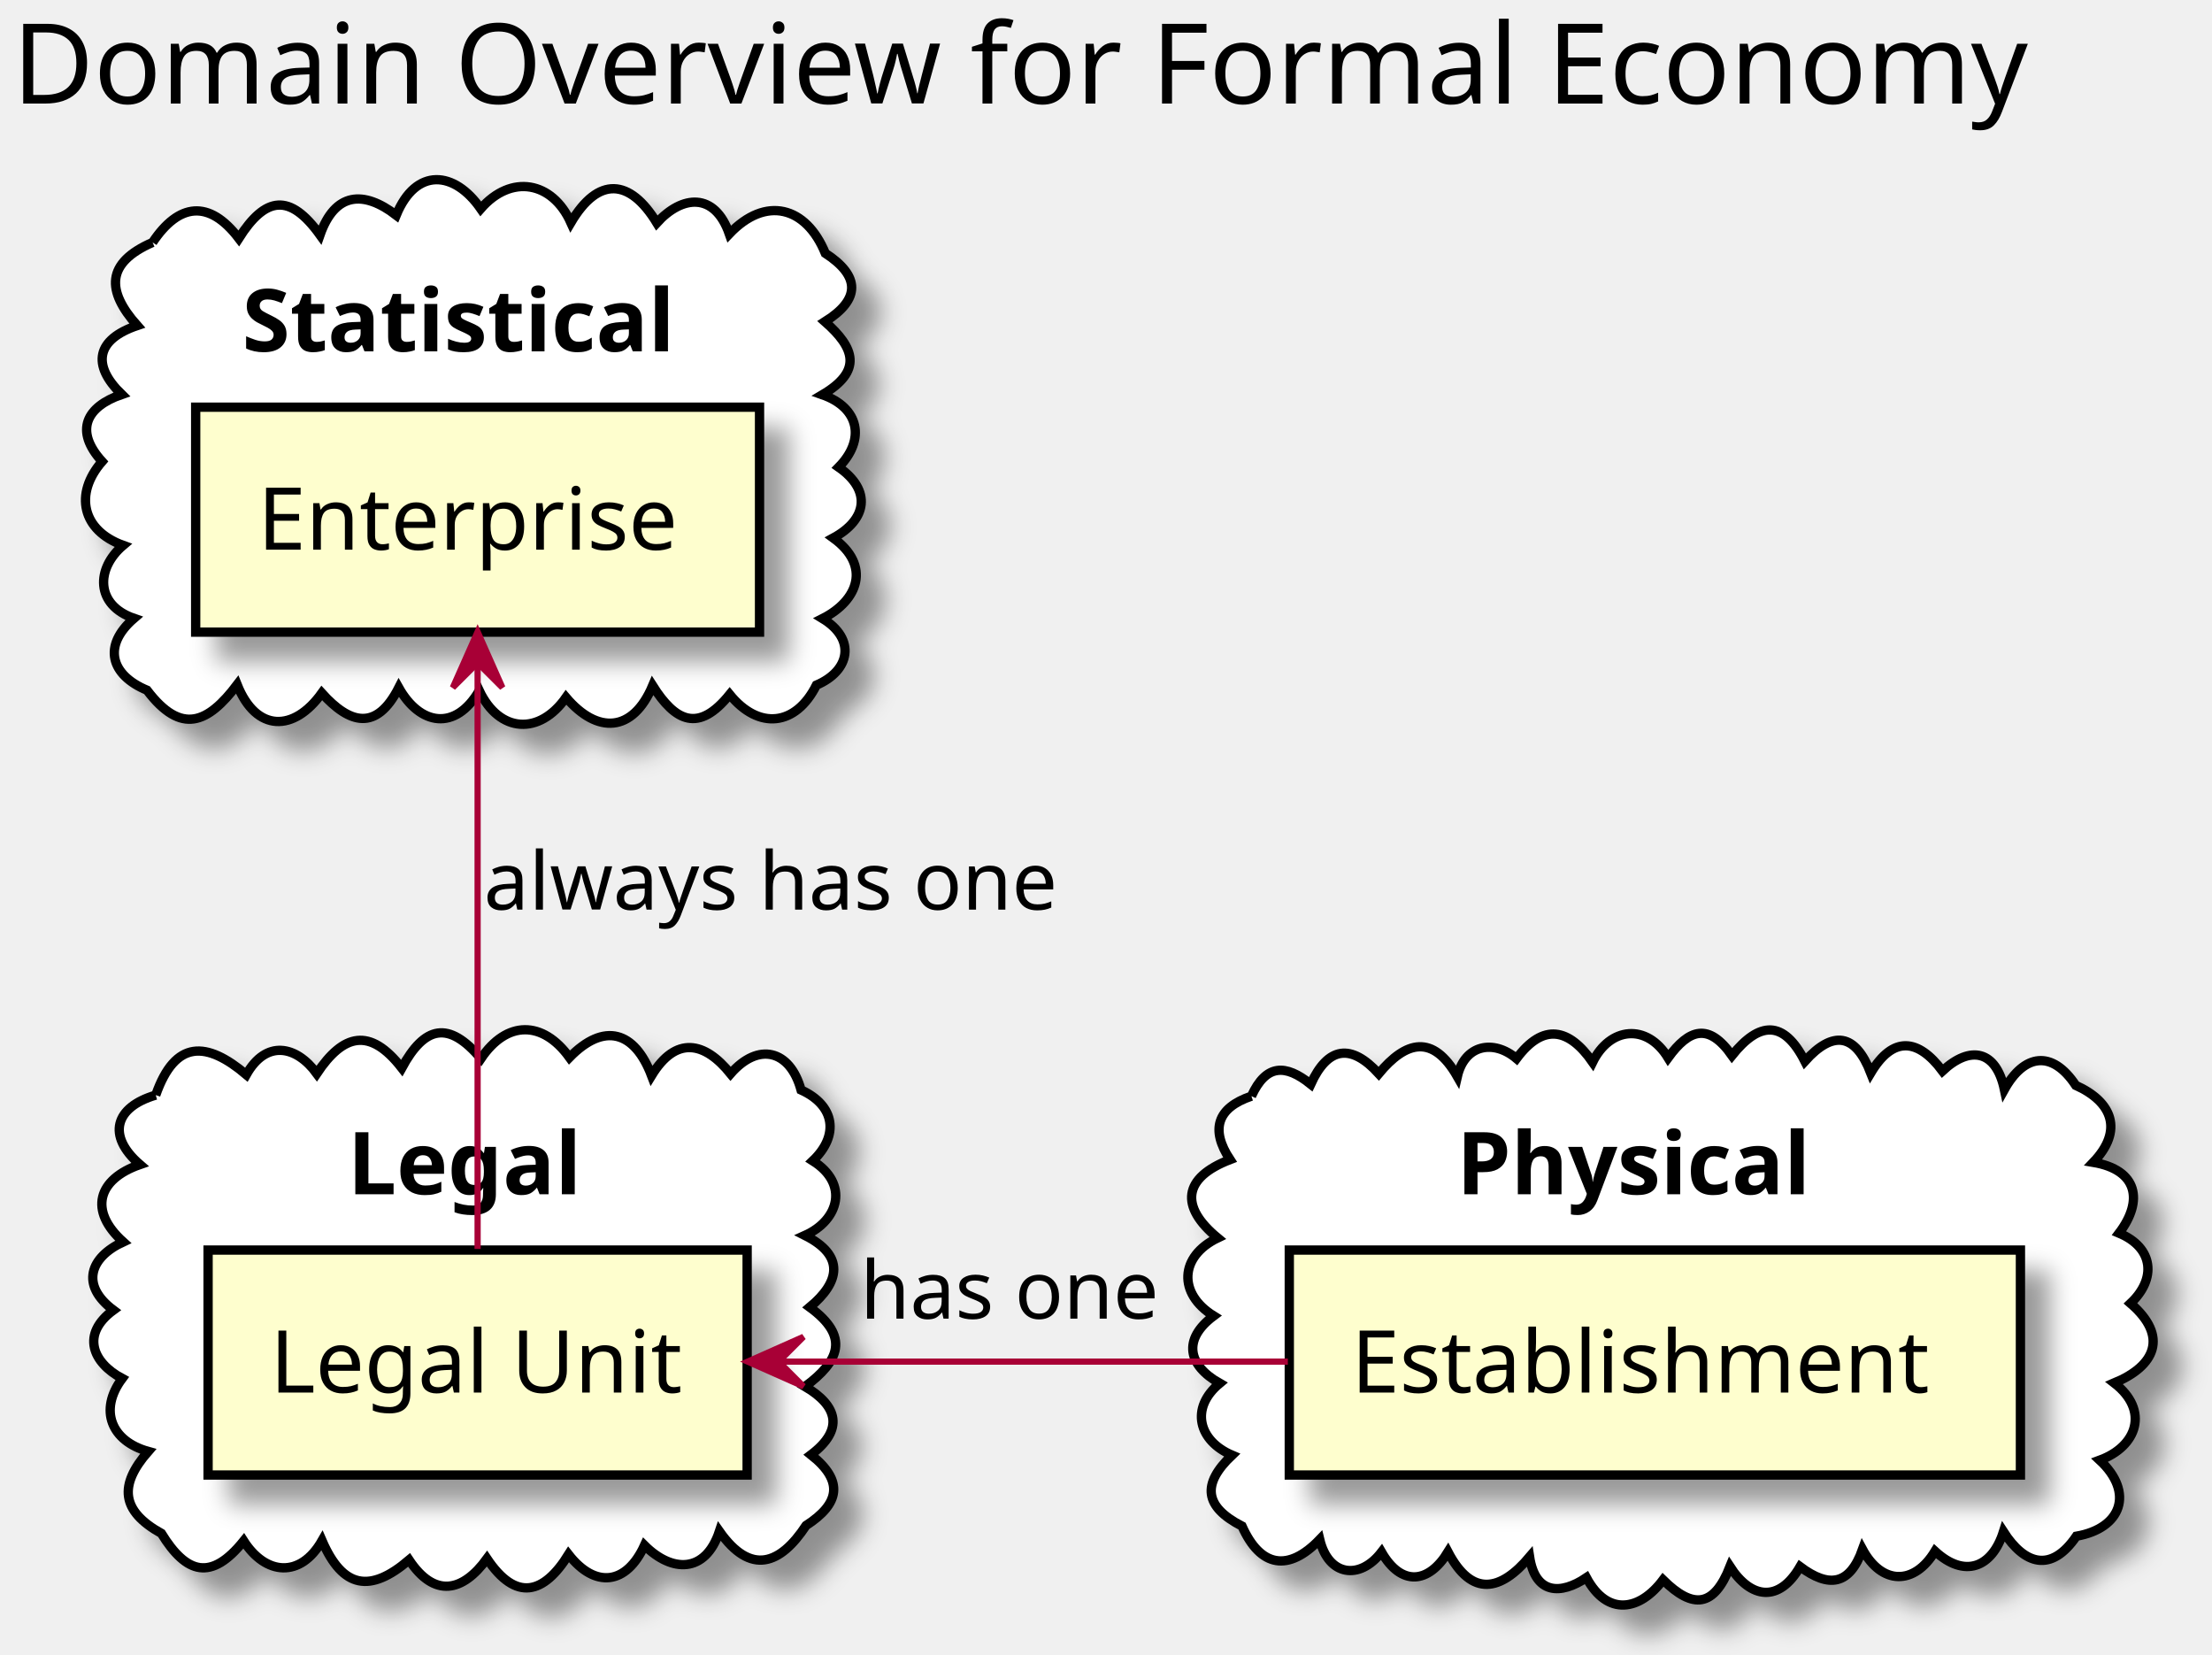
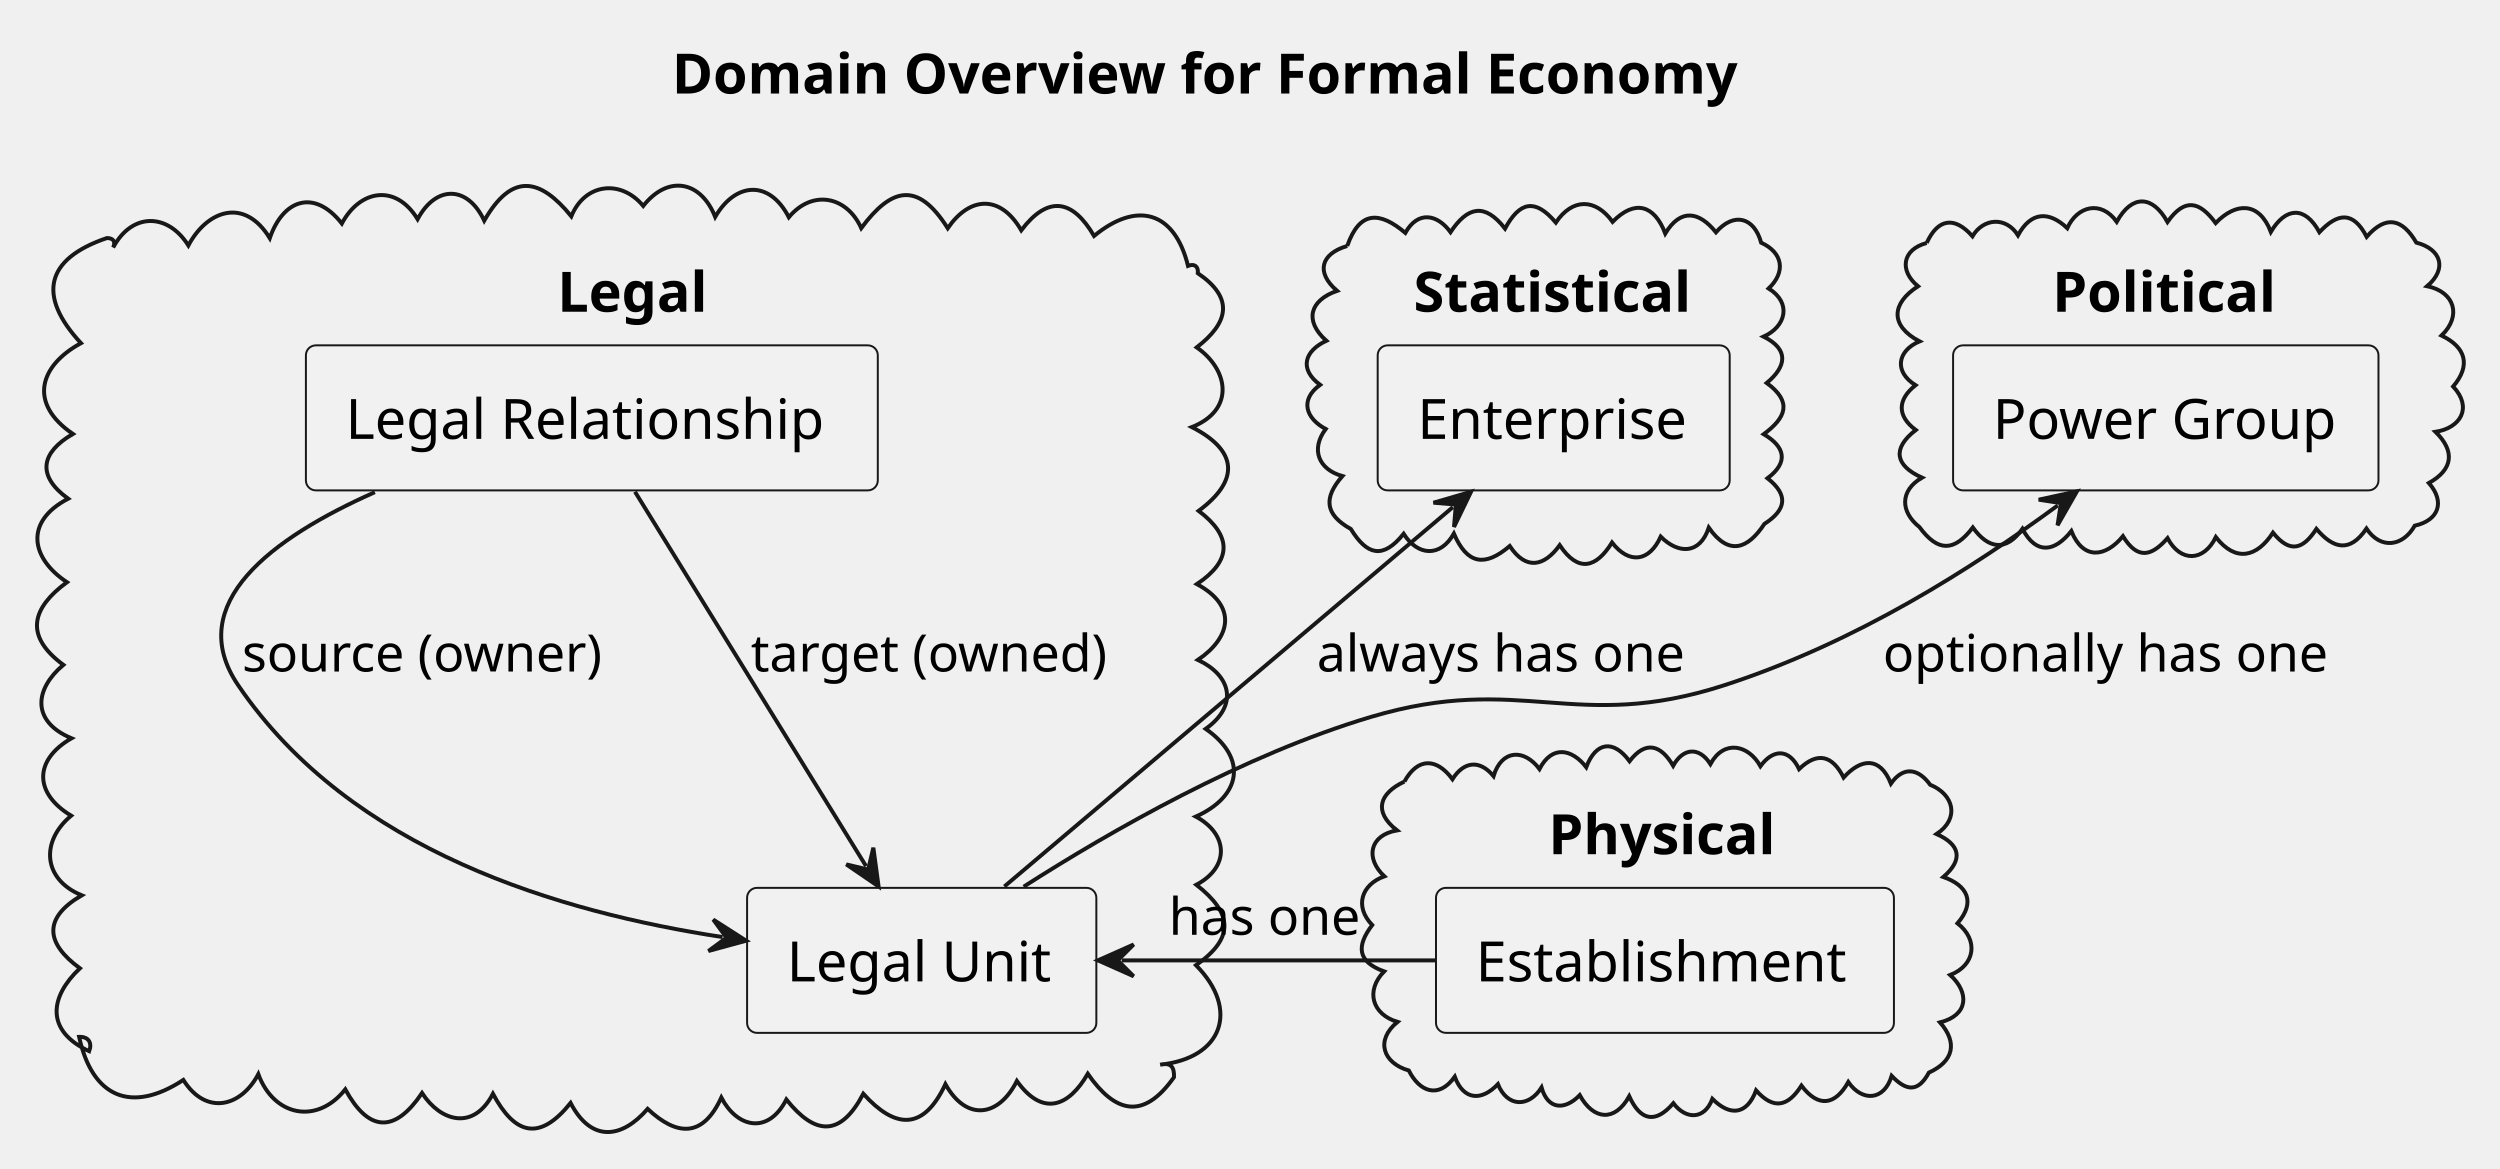
- <svg xmlns="http://www.w3.org/2000/svg" contentScriptType="application/ecmascript" contentStyleType="text/css" height="267px" preserveAspectRatio="none" style="width:357px;height:267px;background:#FFFFFF;" version="1.1" viewBox="0 0 357 267" width="357px" zoomAndPan="magnify">
-   <defs>
-     <filter height="300%" id="f1d0qedboljp3w" width="300%" x="-1" y="-1">
-       <feGaussianBlur result="blurOut" stdDeviation="2.0" />
-       <feColorMatrix in="blurOut" result="blurOut2" type="matrix" values="0 0 0 0 0 0 0 0 0 0 0 0 0 0 0 0 0 0 .4 0" />
-       <feOffset dx="4.0" dy="4.0" in="blurOut2" result="blurOut3" />
-       <feBlend in="SourceGraphic" in2="blurOut3" mode="normal" />
-     </filter>
-   </defs>
+ <svg xmlns="http://www.w3.org/2000/svg" contentStyleType="text/css" data-diagram-type="DESCRIPTION" height="294px" preserveAspectRatio="none" style="width:629px;height:294px;background:#FFFFFF;" version="1.1" viewBox="0 0 629 294" width="629px" zoomAndPan="magnify">
+   <defs />
  <g>
-     <text fill="#000000" font-family="sans-serif" font-size="18" lengthAdjust="spacing" textLength="346" x="2" y="16.708">Domain Overview for Formal Economy</text>
-     <path d="M24.628,39.114 C28.84,32.778 33.731,32.142 38.54,38.457 C42.85,31.66 46.772,31.134 51.648,37.911 C54.065,31.002 58.692,30.688 63.947,34.722 C67.131,26.953 73.346,27.561 77.586,33.685 C82.48,28.055 89.132,29.245 92.132,35.922 C96.536,28.433 101.647,28.805 106.007,35.963 C110.085,31.477 115.335,30.97 117.703,37.739 C123.583,31.55 130.094,33.292 133.198,40.865 C138.849,44.541 138.906,48.286 133.14,51.902 C137.968,56.147 139.241,59.844 132.727,63.691 C138.722,65.792 139.716,70.961 135.351,75.386 C140.759,79.152 139.9,83.864 134.478,86.802 C140.643,91.281 138.497,96.906 132.752,99.804 C138.212,103.119 137.203,108.237 131.76,110.545 C128.422,117.2 122.435,117.8 117.765,112.049 C112.724,118.293 108.998,116.428 105.331,110.631 C102.124,118.222 96.398,118.477 91.353,112.529 C87.085,118.634 80.605,118.322 77.349,111.438 C73.481,118.041 67.761,117.03 64.358,110.962 C60.728,118.07 56.408,116.789 51.937,111.827 C47.455,118.098 41.367,118.214 38.277,110.471 C33.555,116.688 29.279,118.677 23.726,111.365 C17.868,108.929 16.485,104.199 21.627,99.771 C15.373,97.622 15.452,91.727 19.876,87.991 C13.221,85.599 11.945,79.669 16.477,74.466 C11.95,69.484 13.918,65.617 19.651,63.646 C14.7,58.852 15.599,54.74 22.148,52.53 C17.152,46.916 17.087,42.41 24.628,39.114 " fill="#FFFFFF" filter="url(#f1d0qedboljp3w)" style="stroke:#000000;stroke-width:1.5;" />
-     <text fill="#000000" font-family="sans-serif" font-size="14" font-weight="bold" lengthAdjust="spacing" textLength="76" x="39.082" y="56.694">Statistical</text>
-     <path d="M25.136,176.695 C28.281,167.692 33.364,168 39.756,173.398 C42.926,167.74 47.794,168.662 51.126,173.218 C55.419,166.788 59.697,165.72 64.843,172.321 C68.536,165.518 72.389,164.616 77.623,170.807 C81.789,164.618 87.585,164.64 91.909,170.622 C97.503,164.885 102.419,166.366 105.154,173.553 C109.076,167.11 113.713,168.042 117.91,173.251 C122.371,168.123 127.498,169.364 129.285,175.867 C134.768,178.358 135.489,183.195 131.172,187.304 C137.045,190.986 135.439,196.855 129.908,199.339 C136.429,202.607 135.538,206.889 130.683,210.919 C137.231,215.712 135.428,219.637 129.932,223.724 C135.239,226.861 136.246,230.674 130.882,234.731 C136.254,238.981 135.509,242.641 130.091,246.143 C125.931,252.444 121.174,254.277 116.108,247.082 C113.826,253.933 108.396,253.724 104.015,249.342 C101.122,255.684 96.081,256.355 91.76,250.816 C87.764,257.241 83.278,258.475 78.596,251.489 C74.683,256.867 70.131,257.877 66.025,251.699 C59.756,257.043 55.334,256.344 51.974,248.58 C48.49,254.683 42.858,254.16 39.331,248.627 C34.093,255.138 30.097,253.998 26.051,247.418 C19.516,243.783 19.159,239.637 23.921,234.185 C17.979,232.539 15.887,227.549 19.725,222.416 C14.9,219.856 13.037,215.245 18.308,211.388 C12.916,207.366 14.517,202.862 19.887,200.384 C14.253,195.327 15.775,190.269 22.585,187.904 C17.177,183.244 18.559,178.627 25.136,176.695 " fill="#FFFFFF" filter="url(#f1d0qedboljp3w)" style="stroke:#000000;stroke-width:1.5;" />
-     <text fill="#000000" font-family="sans-serif" font-size="14" font-weight="bold" lengthAdjust="spacing" textLength="42" x="56.082" y="192.694">Legal</text>
-     <path d="M201.97,176.865 C204.333,171.679 207.476,171.667 211.542,174.937 C214.316,168.858 218.047,168.338 222.521,173.237 C226.906,167.946 231.264,166.808 235.204,173.7 C236.389,168.54 241.054,167.661 244.758,170.802 C249.087,164.975 253.242,165.94 257.038,171.383 C259.813,165.7 265.787,165.06 269.217,170.678 C272.624,166.002 275.766,164.98 279.528,170.312 C283.923,164.828 287.855,164.497 291.292,171.234 C295.823,166.204 299.43,166.707 301.926,173.124 C305.523,167.081 309.589,167.575 313.497,172.805 C317.975,168.621 322.155,169.45 323.491,175.79 C326.662,170.092 331.17,169.33 335.008,175.121 C340.942,177.794 342.745,182.406 337.835,187.546 C344.983,188.742 345.999,193.711 341.999,198.97 C347.614,201.322 348.062,206.342 343.849,210.299 C350.055,215.657 347.81,220.411 341.216,223.147 C346.954,227.567 344.915,233.394 338.877,235.601 C344.502,240.835 342.399,246.605 335.108,247.871 C331.016,253.851 326.732,252.425 323.34,247.141 C321.49,252.979 317.055,254.673 312.293,250.288 C308.924,255.862 303.683,255.715 300.598,249.994 C298.517,255.802 295.166,256.25 290.517,252.785 C287.126,258.621 282.586,257.996 279.208,252.771 C276.602,259.34 273.255,259.687 268.402,254.911 C264.673,259.888 259.437,260.878 256.036,254.553 C251.88,257.358 247.784,257.251 246.864,251.201 C242.224,256.695 237.561,257.788 233.696,250.408 C230.55,255.564 226.135,255.968 222.967,250.431 C219.429,255.017 214.394,254.285 212.993,248.396 C207.96,253.634 203.438,252.936 200.454,246.243 C194.364,243.105 193.907,239.477 198.845,234.79 C193.485,232.518 191.977,227.222 196.853,223.193 C191.725,220.302 190.792,216.123 195.882,212.32 C190.093,208.741 190.356,202.713 196.525,199.745 C190.356,194.659 190.935,190.021 198.519,187.104 C195.33,182.265 196.404,178.753 201.97,176.865 " fill="#FFFFFF" filter="url(#f1d0qedboljp3w)" style="stroke:#000000;stroke-width:1.5;" />
-     <text fill="#000000" font-family="sans-serif" font-size="14" font-weight="bold" lengthAdjust="spacing" textLength="64" x="235.082" y="192.694">Physical</text>
-     <rect fill="#FEFECE" filter="url(#f1d0qedboljp3w)" height="36.297" style="stroke:#000000;stroke-width:1.5;" width="91" x="31.582" y="65.699" />
-     <text fill="#000000" font-family="sans-serif" font-size="14" lengthAdjust="spacing" textLength="71" x="41.582" y="88.694">Enterprise</text>
-     <rect fill="#FEFECE" filter="url(#f1d0qedboljp3w)" height="36.297" style="stroke:#000000;stroke-width:1.5;" width="87" x="33.582" y="201.699" />
-     <text fill="#000000" font-family="sans-serif" font-size="14" lengthAdjust="spacing" textLength="67" x="43.582" y="224.694">Legal Unit</text>
-     <rect fill="#FEFECE" filter="url(#f1d0qedboljp3w)" height="36.297" style="stroke:#000000;stroke-width:1.5;" width="118" x="208.082" y="201.699" />
-     <text fill="#000000" font-family="sans-serif" font-size="14" lengthAdjust="spacing" textLength="98" x="218.082" y="224.694">Establishment</text>
-     <path d="M77.082,107.019 C77.082,133.609 77.082,177.439 77.082,201.519 " fill="none" id="EN-backto-LU" style="stroke:#A80036;stroke-width:1.0;" />
-     <polygon fill="#A80036" points="77.082,101.939,73.082,110.939,77.082,106.939,81.082,110.939,77.082,101.939" style="stroke:#A80036;stroke-width:1.0;" />
-     <text fill="#000000" font-family="sans-serif" font-size="13" lengthAdjust="spacing" textLength="97" x="78.082" y="146.766">always has one</text>
-     <path d="M125.912,219.699 C150.902,219.699 181.532,219.699 207.852,219.699 " fill="none" id="LU-backto-ES" style="stroke:#A80036;stroke-width:1.0;" />
-     <polygon fill="#A80036" points="120.672,219.699,129.672,223.699,125.672,219.699,129.672,215.699,120.672,219.699" style="stroke:#A80036;stroke-width:1.0;" />
-     <text fill="#000000" font-family="sans-serif" font-size="13" lengthAdjust="spacing" textLength="51" x="138.832" y="212.766">has one</text>
+     <g class="title" data-source-line="2">
+       <text fill="#000000" font-family="sans-serif" font-size="14" font-weight="bold" lengthAdjust="spacing" textLength="277.081" x="169.056" y="23.535">Domain Overview for Formal Economy</text>
+     </g>
+     <g class="cluster" data-qualified-name="Statistical" data-source-line="4" id="ent0002">
+       <path d="M338.96,61.887 C342.105,52.884 347.188,53.192 353.58,58.59 C356.75,52.932 361.618,53.854 364.95,58.41 C369.243,51.981 373.521,50.913 378.666,57.514 C382.36,50.711 386.213,49.809 391.447,55.999 C395.613,49.81 401.409,49.832 405.732,55.814 C411.327,50.077 416.243,51.558 418.978,58.745 C422.899,52.302 427.537,53.234 431.733,58.443 C436.195,53.315 441.321,54.556 443.108,61.059 C448.627,63.574 449.348,68.445 444.996,72.578 C450.911,76.281 449.298,82.189 443.731,84.695 C450.297,87.988 449.398,92.3 444.507,96.356 C451.098,101.178 449.285,105.128 443.756,109.243 C449.1,112.406 450.112,116.248 444.705,120.332 C450.118,124.609 449.37,128.296 443.914,131.825 C439.755,138.126 434.997,139.959 429.932,132.764 C427.65,139.615 422.22,139.406 417.838,135.024 C414.945,141.366 409.904,142.037 405.583,136.498 C401.588,142.923 397.101,144.157 392.42,137.171 C388.507,142.549 383.954,143.56 379.849,137.381 C373.579,142.725 369.158,142.026 365.798,134.262 C362.314,140.365 356.682,139.842 353.154,134.309 C347.917,140.82 343.92,139.68 339.875,133.1 C333.304,129.437 332.949,125.266 337.745,119.785 C331.77,118.116 329.675,113.091 333.548,107.934 C328.692,105.352 326.819,100.705 332.131,96.825 C326.696,92.779 328.305,88.241 333.71,85.739 C328.035,80.659 329.559,75.567 336.409,73.178 C330.956,68.494 332.34,63.843 338.96,61.887" fill="none" style="stroke:#181818;stroke-width:1;" />
+       <text fill="#000000" font-family="sans-serif" font-size="14" font-weight="bold" lengthAdjust="spacing" textLength="70.506" x="355.653" y="78.426">Statistical</text>
+     </g>
+     <g class="cluster" data-qualified-name="Political" data-source-line="8" id="ent0004">
+       <path d="M484.756,61.129 C487.587,54.938 491.791,54.347 496.273,59.446 C499.061,54.797 504.739,54.449 507.729,59.2 C510.926,53.31 515.427,52.959 520.121,57.405 C522.655,51.824 528.6,50.272 532.57,55.795 C536.411,48.878 541.556,49.065 545.342,55.847 C549.695,49.72 553.375,50.605 557.461,56.124 C562.489,50.895 568.381,50.63 571.346,58.338 C575.085,52.093 579.91,51.743 583.566,58.418 C588.107,53.567 592.028,52.978 595.452,59.578 C600.335,53.99 604.424,55.023 607.95,61.039 C614.156,62.661 615.856,67.552 610.675,72.004 C617.621,73.438 619.43,79.473 614.292,84.426 C620.394,87.354 621.76,91.889 617.211,97.242 C622.193,102.59 619.053,107.675 612.78,108.653 C617.738,113.524 617.229,118.099 611.106,121.531 C615.249,126.264 613.611,130.917 607.547,132.266 C604.581,137.493 599.001,138.361 595.401,132.994 C591.196,139.16 587.075,138.084 582.803,133.07 C579.44,138.26 576.153,139.293 571.88,134.02 C567.838,140.204 562.533,141.557 557.506,135.143 C554.46,141.317 548.666,141.579 545.353,135.405 C541.224,140.075 537.793,140.816 534.133,134.908 C529.834,140.146 524.18,141.09 521.144,133.617 C517.046,138.778 512.403,139.784 508.846,133.057 C504.704,138.958 500.193,138.057 496.364,132.71 C491.63,138.917 487.56,138.892 482.925,132.602 C478.121,128.786 477.935,123.453 483.57,120.178 C476.849,117.145 475.943,112.884 482.012,108.189 C477.217,104.651 477.399,100.51 481.947,96.919 C476.48,93.518 477.331,88.287 482.943,85.886 C475.461,81.908 475.846,76.379 482.572,72.022 C477.837,68.138 478.505,62.812 484.756,61.129" fill="none" style="stroke:#181818;stroke-width:1;" />
+       <text fill="#000000" font-family="sans-serif" font-size="14" font-weight="bold" lengthAdjust="spacing" textLength="57.094" x="516.359" y="78.426">Political</text>
+     </g>
+     <g class="cluster" data-qualified-name="Legal" data-source-line="12" id="ent0006">
+       <path d="M28.465,62.285 C33.201,53.428 42.188,53.508 47.395,61.763 C52.067,52.961 61.472,49.46 67.875,59.924 C71.159,50.321 78.952,47.294 86.008,56.237 C90.53,47.763 99.545,46.1 105.07,55.145 C109.666,46.569 117.627,46.569 121.834,55.517 C128.725,43.488 135.757,44.623 143.742,54.42 C147.162,46.054 156.238,45.044 161.837,51.814 C168.061,43.933 176.316,45.43 179.943,54.576 C184.976,45.886 193.518,45.076 198.469,54.659 C204.394,47.574 213.04,49.332 216.691,57.394 C224.268,47.184 230.899,45.462 238.447,57.422 C244.108,49.23 251.771,49.014 256.948,57.945 C263.732,49.011 269.893,50.177 275.269,59.368 C285.932,50.575 295.472,52.973 298.906,66.891 C300.513,66.259 301.54,67.015 301.379,68.743 C310.722,75.098 308.97,81.315 301.091,87.404 C309.064,92.947 310.898,103.074 299.87,107.461 C311.441,113.376 311.983,120.831 301.579,128.529 C310.002,134.894 310.019,141.005 301.144,146.962 C311.296,152.443 309.812,160.299 301.399,166.028 C309.864,170.033 311.604,177.495 303.353,183.383 C314.119,190.91 312.133,200.401 300.875,205.455 C309.022,209.83 309.491,218.107 301.005,222.608 C310.007,229.677 310.853,235.865 300.909,242.844 C311.996,254.062 307.547,266.268 291.906,267.871 C294.664,267.25 295.471,268.514 295.378,271.028 C287.664,281.933 280.569,280.053 273.687,270.161 C268.922,278.406 262.372,281.091 255.847,271.97 C251.337,280.974 243.201,282.322 237.866,272.77 C232.326,284.649 225.175,284.015 217.206,275.193 C211.457,286.123 205.082,285.684 197.847,276.634 C193.303,285.5 185.535,283.849 181.479,276.152 C176.799,286.375 170.238,285.83 162.942,278.995 C156.413,286.543 148.749,287.474 143.562,277.51 C135.67,287.298 129.537,285.475 124.024,275.194 C119.13,284.563 110.905,282.253 106.184,275.008 C99.299,285.194 92.757,284.863 86.872,274.087 C79.627,283.186 68.811,280.712 64.992,270.253 C60.623,278.536 51.839,280.766 46.127,271.714 C32.987,280.326 23.199,276.071 19.906,260.871 C22.283,260.803 23.225,262.346 22.447,264.492 C11.394,259.349 12.424,250.87 20.103,243.623 C11.568,237.372 10.656,231.056 20.561,225.265 C10.687,221.199 10.208,211.626 17.903,205.229 C8.595,199.592 8.413,191.313 17.983,185.753 C7.865,181.507 8.621,173.454 15.94,167.28 C6,159.95 7.984,152.99 16.85,146.484 C7.711,140.428 6.062,131.245 17.147,125.474 C9.104,119.627 10.333,113.85 18.341,109.179 C7.077,101.509 9.849,92.069 20.373,86.338 C9.384,74.484 11.318,65.18 26.906,59.891 C28.505,59.904 29.156,60.78 28.465,62.285" fill="none" style="stroke:#181818;stroke-width:1;" />
+       <text fill="#000000" font-family="sans-serif" font-size="14" font-weight="bold" lengthAdjust="spacing" textLength="38.363" x="140.224" y="78.426">Legal</text>
+     </g>
+     <g class="cluster" data-qualified-name="Physical" data-source-line="17" id="ent0009">
+       <path d="M353.34,196.656 C356.731,190.499 361.471,190.678 365.441,196.049 C368.288,191.548 372.263,191.04 375.772,195.265 C377.828,188.555 383.441,188.316 387.329,193.482 C390.52,187.373 395.487,188.406 399.096,193.023 C401.528,186.649 405.911,185.983 409.99,191.516 C414.143,186.127 417.921,187.491 420.967,192.666 C423.432,188.209 427.459,187.736 430.332,192.239 C433.803,185.925 439.945,187.445 442.922,192.774 C446.13,188.391 450.163,188.285 452.649,193.505 C457.339,188.985 461.064,190.105 463.853,195.626 C468.162,190.879 472.95,190.154 475.757,197.149 C478.954,192.634 482.69,193.385 485.634,197.442 C491.552,199.861 493.176,205.88 487.254,209.846 C493.194,212.52 494.031,216.246 488.95,220.65 C494.989,222.779 497.162,226.91 492.509,232.304 C497.838,236.465 497.035,242.799 490.676,245.314 C495.522,249.729 495.322,255.412 488.116,257.238 C492.649,262.432 491.474,267.054 485.308,269.87 C482.512,275.03 479.528,274.425 475.947,270.697 C474.041,276.984 468.534,277.276 465.031,272.237 C461.71,278.178 457.451,278.726 453.245,273.141 C449.874,278.404 446.288,279.338 441.832,274.349 C439.488,280.574 435.243,280.88 430.839,276.48 C428.792,281.85 424.12,281.675 421.019,277.573 C416.456,282.878 412.682,281.927 409.914,275.826 C406.208,282.446 400.873,281.745 397.46,275.542 C393.882,279.259 389.521,279.43 387.851,273.619 C384.63,278.687 379.262,278.617 376.87,272.783 C372.82,277.039 368.286,276.964 366.018,270.908 C361.904,276.666 357.079,274.599 354.457,269.342 C348.027,267.499 345.891,261.793 351.604,257.116 C345.211,255.191 343.488,249.282 348.244,244.409 C341.416,241.936 341.274,237.987 345.247,232.74 C340.722,228.066 342.495,222.585 348.301,220.485 C343.487,215.98 344.473,210.177 351.478,208.917 C345.379,204.148 347.121,199.555 353.34,196.656" fill="none" style="stroke:#181818;stroke-width:1;" />
+       <text fill="#000000" font-family="sans-serif" font-size="14" font-weight="bold" lengthAdjust="spacing" textLength="58.645" x="389.583" y="214.916">Physical</text>
+     </g>
+     <g class="entity" data-qualified-name="Statistical.EN" data-source-line="5" id="ent0003">
+       <rect fill="#F1F1F1" height="36.488" rx="2.5" ry="2.5" style="stroke:#181818;stroke-width:0.5;" width="88.564" x="346.626" y="86.891" />
+       <text fill="#000000" font-family="sans-serif" font-size="14" lengthAdjust="spacing" textLength="68.564" x="356.626" y="110.426">Enterprise</text>
+     </g>
+     <g class="entity" data-qualified-name="Political.PG" data-source-line="9" id="ent0005">
+       <rect fill="#F1F1F1" height="36.488" rx="2.5" ry="2.5" style="stroke:#181818;stroke-width:0.5;" width="107.028" x="491.396" y="86.891" />
+       <text fill="#000000" font-family="sans-serif" font-size="14" lengthAdjust="spacing" textLength="87.028" x="501.396" y="110.426">Power Group</text>
+     </g>
+     <g class="entity" data-qualified-name="Legal.LU" data-source-line="13" id="ent0007">
+       <rect fill="#F1F1F1" height="36.488" rx="2.5" ry="2.5" style="stroke:#181818;stroke-width:0.5;" width="87.874" x="187.966" y="223.381" />
+       <text fill="#000000" font-family="sans-serif" font-size="14" lengthAdjust="spacing" textLength="67.874" x="197.966" y="246.916">Legal Unit</text>
+     </g>
+     <g class="entity" data-qualified-name="Legal.LR" data-source-line="14" id="ent0008">
+       <rect fill="#F1F1F1" height="36.488" rx="2.5" ry="2.5" style="stroke:#181818;stroke-width:0.5;" width="143.888" x="76.966" y="86.891" />
+       <text fill="#000000" font-family="sans-serif" font-size="14" lengthAdjust="spacing" textLength="123.888" x="86.966" y="110.426">Legal Relationship</text>
+     </g>
+     <g class="entity" data-qualified-name="Physical.ES" data-source-line="18" id="ent0010">
+       <rect fill="#F1F1F1" height="36.488" rx="2.5" ry="2.5" style="stroke:#181818;stroke-width:0.5;" width="115.218" x="361.296" y="223.381" />
+       <text fill="#000000" font-family="sans-serif" font-size="14" lengthAdjust="spacing" textLength="95.218" x="371.296" y="246.916">Establishment</text>
+     </g>
+     <g class="link" data-entity-1="ent0003" data-entity-2="ent0007" data-link-type="dependency" data-source-line="21" id="lnk12">
+       <path d="M365.535,127.596 C335.065,153.366 283.176,197.261 252.696,223.041" fill="none" id="EN-backto-LU" style="stroke:#181818;stroke-width:1;" />
+       <polygon fill="#181818" points="370.116,123.721,360.661,126.479,366.298,126.95,365.827,132.587,370.116,123.721" style="stroke:#181818;stroke-width:1;" />
+       <text fill="#000000" font-family="sans-serif" font-size="13" lengthAdjust="spacing" textLength="94.948" x="331.326" y="168.949">always has one</text>
+     </g>
+     <g class="link" data-entity-1="ent0005" data-entity-2="ent0007" data-link-type="dependency" data-source-line="22" id="lnk14">
+       <path d="M517.728,127.17 C496.298,142.89 467.206,161.571 433.906,172.381 C396.126,184.641 382.966,169.041 344.906,180.381 C312.946,189.911 279.646,208.951 257.546,223.091" fill="none" id="PG-backto-LU" style="stroke:#181818;stroke-width:1;" />
+       <polygon fill="#181818" points="522.566,123.621,512.943,125.719,518.534,126.579,517.675,132.17,522.566,123.621" style="stroke:#181818;stroke-width:1;" />
+       <text fill="#000000" font-family="sans-serif" font-size="13" lengthAdjust="spacing" textLength="115.724" x="473.746" y="168.949">optionally has one</text>
+     </g>
+     <g class="link" data-entity-1="ent0008" data-entity-2="ent0007" data-link-type="dependency" data-source-line="23" id="lnk15">
+       <path d="M94.316,123.831 C68.476,135.291 46.006,151.911 59.906,172.381 C88.336,214.241 140.955,229.512 181.805,235.772" fill="none" id="LR-to-LU" style="stroke:#181818;stroke-width:1;" />
+       <polygon fill="#181818" points="187.736,236.681,179.446,231.364,182.793,235.924,178.234,239.272,187.736,236.681" style="stroke:#181818;stroke-width:1;" />
+       <text fill="#000000" font-family="sans-serif" font-size="13" lengthAdjust="spacing" textLength="93.101" x="60.906" y="168.949">source (owner)</text>
+     </g>
+     <g class="link" data-entity-1="ent0008" data-entity-2="ent0007" data-link-type="dependency" data-source-line="24" id="lnk16">
+       <path d="M159.756,123.721 C175.666,149.491 201.995,192.155 217.905,217.935" fill="none" id="LR-to-LU-1" style="stroke:#181818;stroke-width:1;" />
+       <polygon fill="#181818" points="221.056,223.041,219.733,213.281,218.43,218.786,212.925,217.483,221.056,223.041" style="stroke:#181818;stroke-width:1;" />
+       <text fill="#000000" font-family="sans-serif" font-size="13" lengthAdjust="spacing" textLength="91.635" x="188.916" y="168.949">target (owned)</text>
+     </g>
+     <g class="link" data-entity-1="ent0007" data-entity-2="ent0010" data-link-type="dependency" data-source-line="25" id="lnk18">
+       <path d="M282.226,241.631 C307.606,241.631 333.746,241.631 361.096,241.631" fill="none" id="LU-backto-ES" style="stroke:#181818;stroke-width:1;" />
+       <polygon fill="#181818" points="276.226,241.631,285.226,245.631,281.226,241.631,285.226,237.631,276.226,241.631" style="stroke:#181818;stroke-width:1;" />
+       <text fill="#000000" font-family="sans-serif" font-size="13" lengthAdjust="spacing" textLength="49.283" x="294.066" y="235.199">has one</text>
+     </g>
  </g>
</svg>
